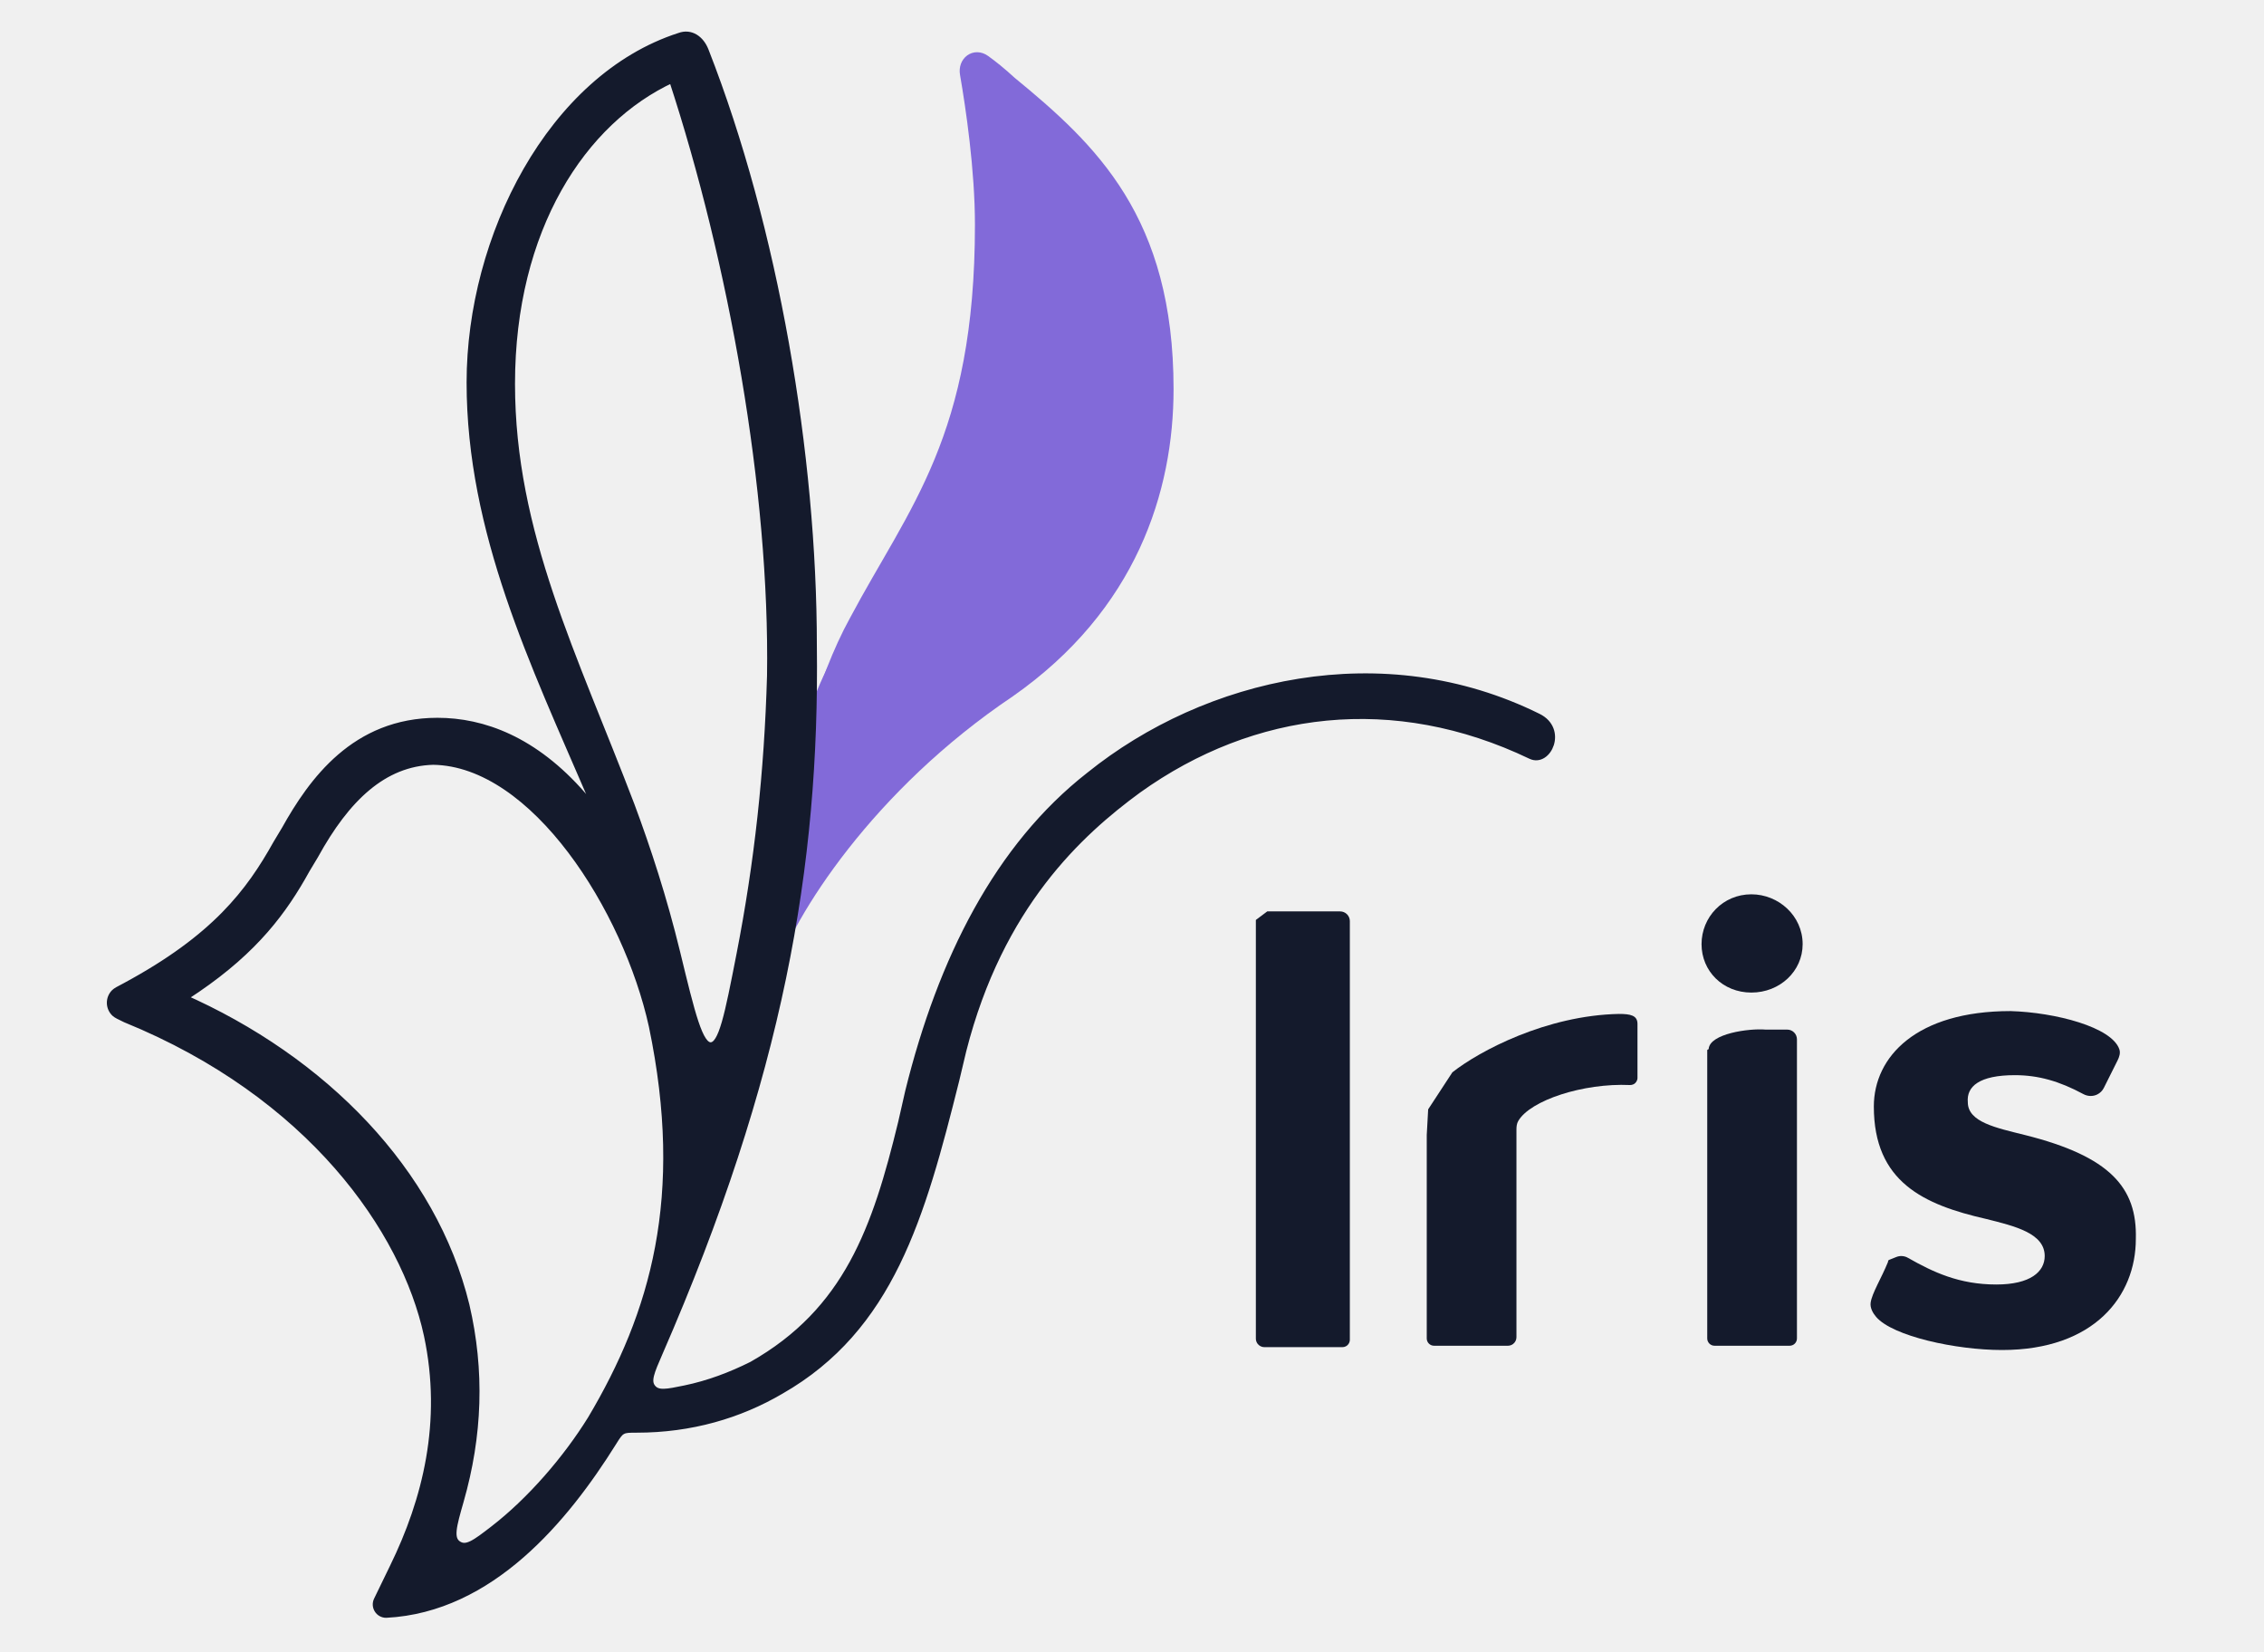
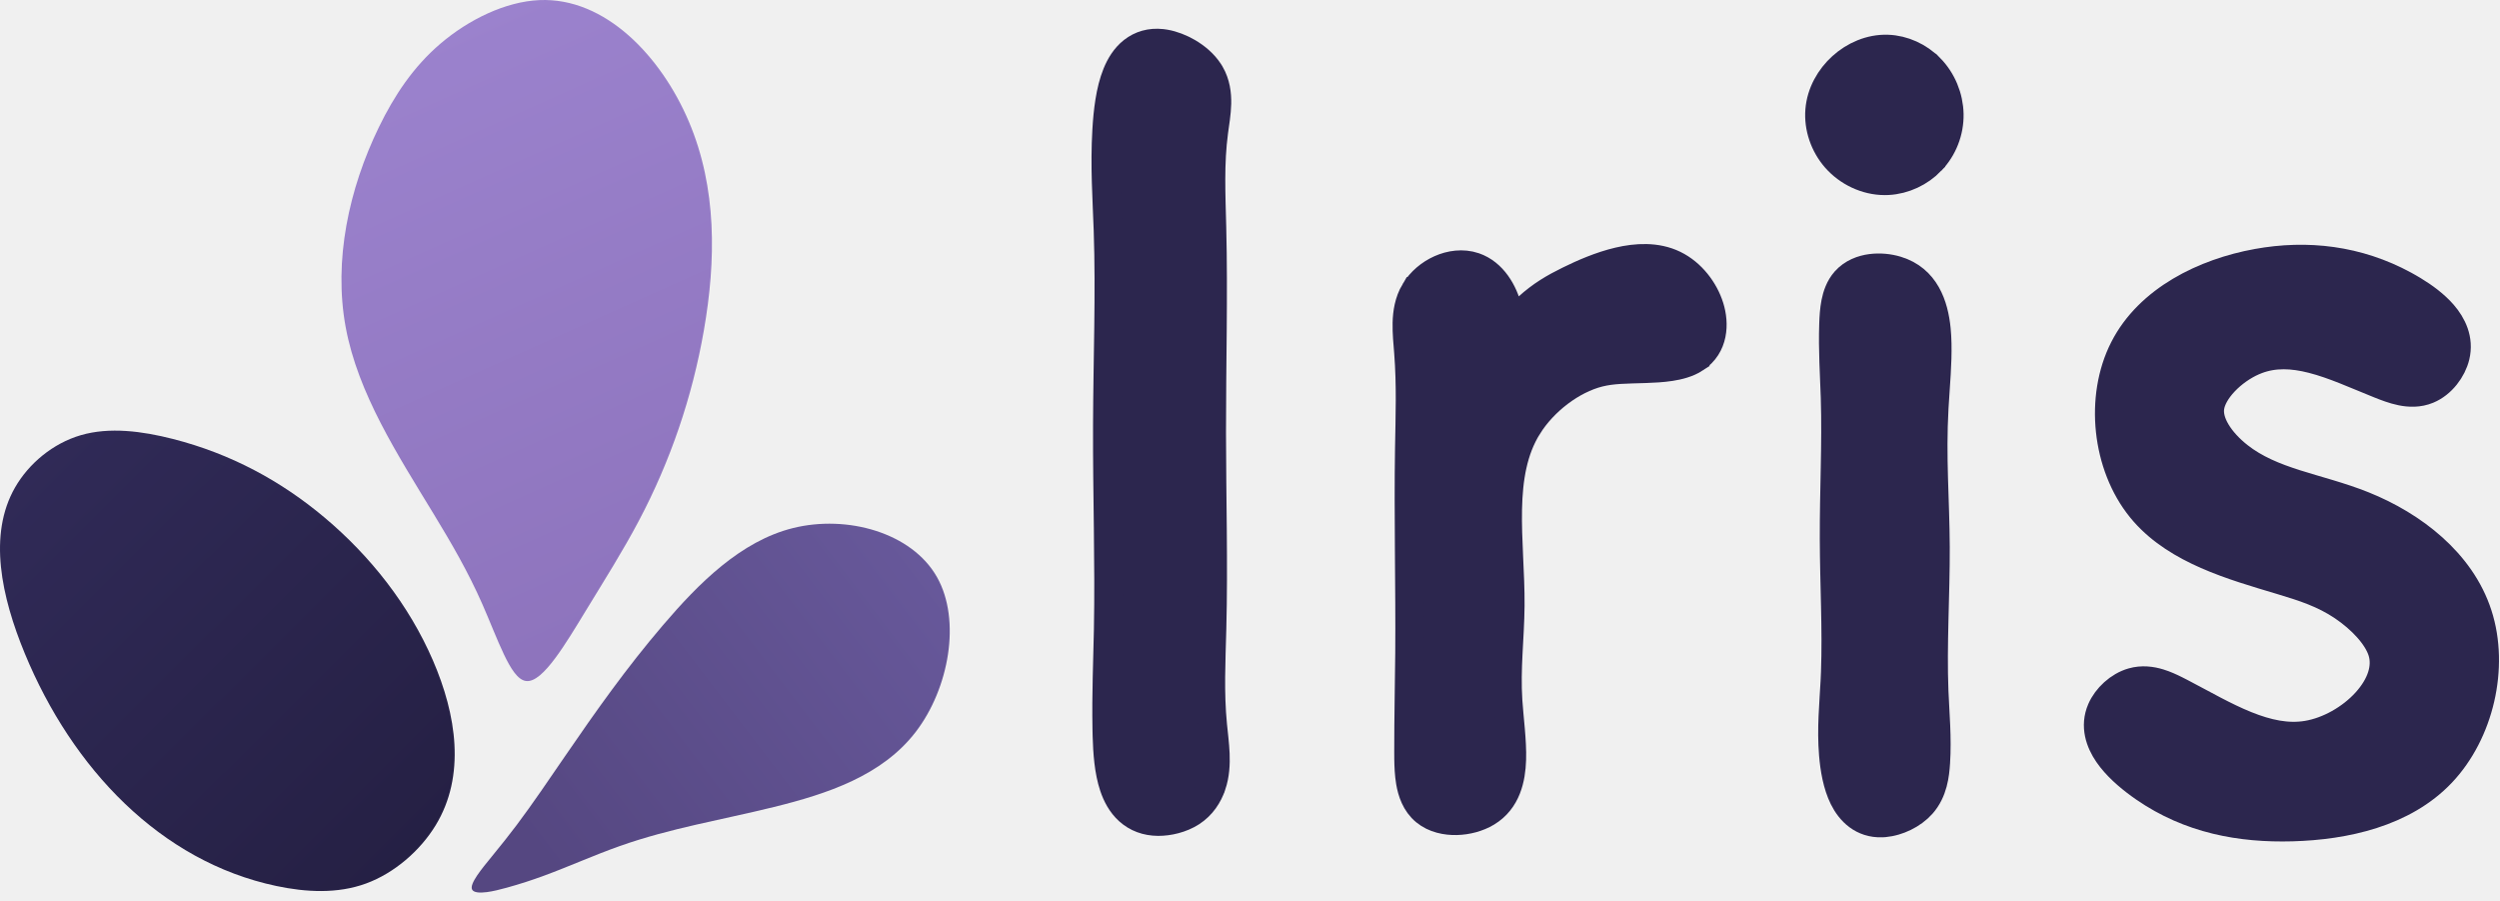
- <svg xmlns="http://www.w3.org/2000/svg" width="159" height="116" viewBox="0 0 159 116" fill="none">
-   <mask id="mask0_127_4" style="mask-type:luminance" maskUnits="userSpaceOnUse" x="0" y="0" width="116" height="116">
-     <path d="M115.821 0H0V115.821H115.821V0Z" fill="white" />
-   </mask>
-   <g mask="url(#mask0_127_4)">
-     <path d="M51.919 72.455C53.386 69.581 53.916 51.564 60.084 43.693C60.122 43.645 60.155 43.595 60.184 43.541C64.294 35.831 68.97 30.744 68.97 15.784C68.97 11.885 68.32 7.516 67.914 5.169C67.782 4.408 68.469 3.883 69.097 4.332C69.593 4.686 70.207 5.174 70.932 5.841C76.621 10.514 81.919 15.455 81.919 27.317C81.919 34.376 79.368 42.529 70.834 48.494C60.977 55.12 55.295 64.009 53.884 68.409C53.869 68.456 53.851 68.501 53.829 68.546L51.919 72.455Z" fill="#826AD9" />
-     <path d="M51.919 72.455C53.391 69.572 55.5 52 60.141 43.622C64.261 35.867 68.97 30.797 68.97 15.784C68.97 11.885 68.32 7.516 67.914 5.169C67.782 4.408 68.469 3.883 69.097 4.332C69.593 4.686 70.207 5.174 70.932 5.841C76.621 10.514 81.919 15.455 81.919 27.317C81.919 34.376 79.368 42.529 70.834 48.494C60.977 55.12 55.295 64.009 53.884 68.409C53.869 68.456 53.851 68.501 53.829 68.546L51.919 72.455Z" stroke="#826AD9" />
-     <path d="M107.519 53.055C97.918 48.455 88.019 49.655 79.918 55.455C75.819 58.455 70.219 63.555 67.618 73.755L67.118 75.855C64.719 85.455 62.519 93.255 54.819 97.655C51.919 99.355 48.519 100.355 44.718 100.355C44.201 100.355 43.942 100.355 43.726 100.467C43.708 100.476 43.692 100.485 43.675 100.495C43.466 100.619 43.325 100.843 43.045 101.292C39.706 106.629 34.482 112.978 27.119 113.355C26.61 113.355 26.276 112.823 26.498 112.365L27.619 110.055C29.919 105.355 31.319 99.855 30.019 93.755C28.419 86.355 21.819 76.855 8.819 71.555C8.396 71.353 8.185 71.252 8.073 71.148C7.659 70.762 7.647 70.109 8.048 69.709C8.157 69.6 8.364 69.492 8.779 69.276L8.819 69.255C15.118 65.855 17.519 62.655 19.419 59.255L20.019 58.255C21.919 54.855 24.919 50.655 30.718 50.655C33.919 50.655 37.519 51.955 40.919 55.855L41.134 56.143C41.279 56.335 41.582 56.187 41.519 55.955C37.519 46.655 33.019 37.355 33.019 26.855C33.019 16.655 38.718 5.455 47.718 2.555C48.519 2.255 49.207 2.761 49.519 3.555C54.419 16.055 57.118 31.955 57.118 45.355C57.309 60.812 54.769 75.54 46.284 95.013C45.711 96.328 45.425 96.985 45.808 97.457C46.191 97.93 46.828 97.798 48.103 97.535C49.752 97.195 51.324 96.602 52.819 95.855C59.519 92.055 61.519 86.255 63.319 78.855L63.819 76.655C66.118 67.355 70.118 59.455 76.519 54.455C84.719 47.855 97.118 44.955 108.019 50.355C109.819 51.247 108.696 53.619 107.519 53.055ZM12.618 70.09C12.618 70.026 12.684 69.984 12.742 70.009C22.781 74.42 30.428 82.294 32.718 91.655C33.794 96.263 33.63 100.811 32.319 105.391C31.814 107.158 31.561 108.041 32.16 108.448C32.759 108.854 33.392 108.366 34.658 107.39C37.251 105.39 39.785 102.456 41.519 99.655C45.919 92.255 48.319 84.055 45.819 72.055C44.019 63.855 37.519 53.555 30.419 53.455C26.919 53.555 24.319 56.055 22.119 60.055L21.519 61.055C19.919 63.955 17.919 66.655 13.819 69.455L12.756 70.164C12.697 70.203 12.618 70.161 12.618 70.09ZM47.218 5.555C40.919 8.455 35.919 16.055 35.919 26.955C35.919 37.455 40.319 46.055 44.319 56.555C45.46 59.616 46.602 63.108 47.52 66.891C48.582 71.27 49.113 73.459 49.918 73.441C50.722 73.423 51.137 71.299 51.967 67.052C53.235 60.561 53.925 54.215 54.118 47.455C54.319 34.455 51.419 18.355 47.218 5.555C47.319 5.555 47.319 5.555 47.218 5.555Z" fill="#141A2C" />
-     <path d="M47.218 5.555C40.919 8.455 35.919 16.055 35.919 26.955C35.919 37.455 40.319 46.055 44.319 56.555C45.46 59.616 46.602 63.108 47.52 66.891C48.582 71.27 49.113 73.459 49.918 73.441C50.722 73.423 51.137 71.299 51.967 67.052C53.235 60.561 53.925 54.215 54.118 47.455C54.319 34.455 51.419 18.355 47.218 5.555ZM47.218 5.555C47.319 5.555 47.319 5.555 47.218 5.555ZM107.519 53.055C97.918 48.455 88.019 49.655 79.918 55.455C75.819 58.455 70.219 63.555 67.618 73.755L67.118 75.855C64.719 85.455 62.519 93.255 54.819 97.655C51.919 99.355 48.519 100.355 44.718 100.355C44.201 100.355 43.942 100.355 43.726 100.467C43.708 100.476 43.692 100.485 43.675 100.495C43.466 100.619 43.325 100.843 43.045 101.292C39.706 106.629 34.482 112.978 27.119 113.355C26.61 113.355 26.276 112.823 26.498 112.365L27.619 110.055C29.919 105.355 31.319 99.855 30.019 93.755C28.419 86.355 21.819 76.855 8.819 71.555C8.396 71.353 8.185 71.252 8.073 71.148C7.659 70.762 7.647 70.109 8.048 69.709C8.157 69.6 8.364 69.492 8.779 69.276L8.819 69.255C15.118 65.855 17.519 62.655 19.419 59.255L20.019 58.255C21.919 54.855 24.919 50.655 30.718 50.655C33.919 50.655 37.519 51.955 40.919 55.855L41.134 56.143C41.279 56.335 41.582 56.187 41.519 55.955C37.519 46.655 33.019 37.355 33.019 26.855C33.019 16.655 38.718 5.455 47.718 2.555C48.519 2.255 49.207 2.761 49.519 3.555C54.419 16.055 57.118 31.955 57.118 45.355C57.309 60.812 54.769 75.54 46.284 95.013C45.711 96.328 45.425 96.985 45.808 97.457C46.191 97.93 46.828 97.798 48.103 97.535C49.752 97.195 51.324 96.602 52.819 95.855C59.519 92.055 61.519 86.255 63.319 78.855L63.819 76.655C66.118 67.355 70.118 59.455 76.519 54.455C84.719 47.855 97.118 44.955 108.019 50.355C109.819 51.247 108.696 53.619 107.519 53.055ZM32.718 91.655C30.428 82.294 22.781 74.42 12.742 70.009C12.684 69.984 12.618 70.026 12.618 70.09C12.618 70.161 12.697 70.203 12.756 70.164L13.819 69.455C17.919 66.655 19.919 63.955 21.519 61.055L22.119 60.055C24.319 56.055 26.919 53.555 30.419 53.455C37.519 53.555 44.019 63.855 45.819 72.055C48.319 84.055 45.919 92.255 41.519 99.655C39.785 102.456 37.251 105.39 34.658 107.39C33.392 108.366 32.759 108.854 32.16 108.448C31.561 108.041 31.814 107.158 32.319 105.391C33.63 100.811 33.794 96.263 32.718 91.655Z" stroke="#141A2C" stroke-width="0.5" />
-   </g>
-   <path d="M88.999 64H94.116C94.297 64 94.471 64.072 94.599 64.2C94.727 64.328 94.799 64.502 94.799 64.683V94.076C94.799 94.275 94.687 94.456 94.51 94.545C94.437 94.581 94.357 94.6 94.276 94.6H88.799C88.61 94.6 88.433 94.511 88.319 94.36C88.241 94.256 88.199 94.13 88.199 94V64.6" fill="#141A2C" />
-   <path d="M102 75.3C103.9 73.8 108.6 71.3 113.7 71.2C114.5 71.2 115 71.3 115 71.9V75.688C115 75.879 114.892 76.054 114.721 76.14C114.642 76.179 114.554 76.197 114.466 76.193C111.202 76.045 107.466 77.262 106.624 78.722C106.523 78.897 106.5 79.103 106.5 79.305V93.9C106.5 94.089 106.411 94.267 106.26 94.38C106.156 94.458 106.03 94.5 105.9 94.5H100.712C100.576 94.5 100.446 94.446 100.35 94.35C100.254 94.254 100.2 94.124 100.2 93.988V79.7L100.3 77.9" fill="#141A2C" />
-   <path d="M119.499 66.3C119.499 64.4 120.999 62.8 122.999 62.8C124.899 62.8 126.599 64.3 126.599 66.3C126.599 68.2 124.999 69.7 122.999 69.7C120.999 69.7 119.499 68.2 119.499 66.3ZM119.949 73.7C119.977 73.7 119.999 73.677 120.001 73.649C120.085 72.588 122.818 72.201 123.999 72.3H125.516C125.697 72.3 125.871 72.372 125.999 72.5C126.127 72.628 126.199 72.802 126.199 72.983V93.988C126.199 94.124 126.145 94.254 126.049 94.35C125.953 94.446 125.823 94.5 125.687 94.5H120.411C120.275 94.5 120.145 94.446 120.049 94.35C119.953 94.254 119.899 94.124 119.899 93.988V73.75C119.899 73.722 119.921 73.7 119.949 73.7Z" fill="#141A2C" />
-   <path d="M132.599 88.578C132.599 88.531 132.628 88.489 132.671 88.471L133.181 88.267C133.445 88.162 133.742 88.184 133.989 88.324C135.763 89.332 137.591 90.2 140.199 90.2C142.599 90.2 143.599 89.3 143.599 88.2C143.599 86.6 141.499 86.1 139.499 85.6C135.099 84.6 131.599 83 131.599 77.7C131.599 74.2 134.599 71 141.199 71C144.335 71.092 148.323 72.121 148.844 73.692C148.929 73.952 148.836 74.226 148.714 74.47L147.752 76.394C147.653 76.593 147.492 76.754 147.293 76.853C146.985 77.007 146.62 76.994 146.316 76.83C144.623 75.918 143.144 75.5 141.499 75.5C138.999 75.5 138.099 76.3 138.199 77.4C138.199 78.8 140.199 79.2 142.199 79.7C148.199 81.2 150.099 83.4 149.999 87C149.999 91 147.099 94.8 140.599 94.8C137.369 94.8 132.931 93.834 131.764 92.48C131.528 92.205 131.325 91.84 131.374 91.481C131.465 90.811 132.138 89.745 132.591 88.621C132.596 88.607 132.599 88.593 132.599 88.578Z" fill="#141A2C" />
+ <svg xmlns="http://www.w3.org/2000/svg" width="261" height="94" viewBox="0 0 261 94" fill="none">
+   <path d="M118.311 5.359C119.144 4.702 120.173 4.404 121.33 4.528L121.672 4.576C122.474 4.716 123.301 5.039 124.032 5.463C124.867 5.946 125.701 6.631 126.26 7.494L126.386 7.698C126.98 8.724 127.11 9.821 127.091 10.8C127.071 11.799 126.88 12.886 126.77 13.715C126.324 17.066 126.487 20.292 126.571 23.734C126.746 30.83 126.54 38.055 126.546 45.142C126.552 51.922 126.752 58.856 126.579 65.627C126.492 69.056 126.318 72.282 126.653 75.722C126.74 76.613 126.884 77.706 126.925 78.717C126.966 79.754 126.913 80.886 126.542 81.981L126.541 81.982C126.185 83.031 125.526 84.078 124.419 84.794L124.418 84.795C123.376 85.467 122.044 85.773 120.954 85.766C119.744 85.757 118.711 85.363 117.899 84.633C117.12 83.932 116.64 83.007 116.331 82.081C115.801 80.493 115.665 78.555 115.616 76.811L115.6 76.076C115.533 72.383 115.686 69.024 115.749 65.733C115.883 58.737 115.634 51.682 115.659 44.397C115.683 37.45 115.956 30.699 115.728 24.033C115.615 20.753 115.369 17.326 115.588 13.593C115.701 11.671 115.945 9.455 116.646 7.728C117.002 6.853 117.52 5.983 118.311 5.359Z" fill="#2C264E" stroke="#2C264E" stroke-width="3" />
+   <path d="M169.054 27.314C170.901 26.88 173.005 26.747 174.848 27.644C176.666 28.529 177.994 30.303 178.545 32.067C179.082 33.786 179.013 36.114 177.049 37.402V37.403C176.263 37.918 175.299 38.154 174.452 38.284C173.58 38.418 172.656 38.461 171.86 38.488C169.815 38.557 168.421 38.538 166.993 38.895C164.185 39.599 161.223 41.83 159.55 44.52H159.549C158.013 46.99 157.53 49.915 157.463 53.166C157.43 54.788 157.5 56.448 157.578 58.147C157.656 59.828 157.741 61.556 157.728 63.234C157.714 64.935 157.596 66.601 157.517 68.204C157.436 69.829 157.389 71.447 157.499 73.182C157.612 74.959 157.95 77.359 157.889 79.297C157.826 81.274 157.352 83.544 155.273 84.802C154.352 85.359 153.204 85.654 152.119 85.679C151.055 85.703 149.814 85.469 148.868 84.69C147.866 83.865 147.477 82.659 147.301 81.631C147.167 80.847 147.131 80.001 147.121 79.217L147.117 78.458C147.113 74.763 147.196 71.465 147.222 68.173C147.275 61.328 147.084 53.789 147.199 46.818C147.255 43.422 147.378 40.236 147.107 36.764C147.037 35.859 146.92 34.751 146.946 33.715C146.973 32.66 147.147 31.488 147.776 30.429H147.777C148.394 29.392 149.372 28.587 150.428 28.117C151.476 27.651 152.763 27.447 153.977 27.861C155.907 28.52 157.028 30.497 157.456 32.255C157.596 32.831 157.671 33.426 157.719 33.962C158.209 33.451 158.793 32.839 159.282 32.374L159.568 32.108C160.99 30.815 162.306 30.053 163.86 29.287C165.337 28.559 167.179 27.754 169.054 27.314Z" fill="#2C264E" stroke="#2C264E" stroke-width="3" />
+   <path d="M195.419 28.016C196.334 27.895 197.287 27.996 198.097 28.243C201.071 29.15 201.986 31.871 202.235 34.406C202.422 36.303 202.28 38.517 202.138 40.566L202.009 42.543C201.712 47.863 202.112 52.065 202.136 57.101C202.147 59.562 202.063 62.141 202.002 64.674C201.941 67.222 201.903 69.738 201.999 72.144C202.093 74.487 202.34 77.01 202.169 79.625V79.626C202.088 80.856 201.906 82.611 200.709 83.959C199.732 85.06 198.181 85.773 196.828 85.898L196.561 85.916C194.523 85.988 193.255 84.702 192.56 83.296C191.89 81.942 191.608 80.252 191.483 78.779C191.254 76.058 191.528 73.447 191.646 71.101L191.686 70.189C191.852 65.631 191.579 61.092 191.562 56.308C191.543 51.177 191.817 46.419 191.665 41.504C191.592 39.131 191.406 36.58 191.504 33.804C191.528 33.129 191.57 32.342 191.718 31.599C191.863 30.869 192.139 30.021 192.742 29.338C193.486 28.495 194.516 28.134 195.419 28.016Z" fill="#2C264E" stroke="#2C264E" stroke-width="3" />
+   <path d="M197.14 5.127C198.79 5.182 200.404 5.928 201.568 7.111H201.569C202.819 8.383 203.548 10.155 203.58 11.921C203.613 13.722 202.92 15.499 201.667 16.795V16.796C200.513 17.989 198.886 18.769 197.188 18.86L196.847 18.869C194.904 18.867 193.01 17.952 191.747 16.513C190.553 15.151 189.907 13.302 190.055 11.51C190.202 9.713 191.133 8.101 192.39 6.965C193.646 5.829 195.341 5.068 197.14 5.127Z" fill="#2C264E" stroke="#2C264E" stroke-width="3" />
+   <path d="M235.736 27.475C240.971 26.521 246.247 27.141 251.101 29.777L251.569 30.039L252.044 30.318C253.156 30.993 254.287 31.822 255.133 32.796C256.105 33.916 256.86 35.432 256.436 37.193C256.101 38.579 255.014 40.056 253.56 40.657C252.601 41.054 251.632 41.008 250.807 40.84C249.993 40.674 249.185 40.36 248.5 40.086C246.004 39.087 243.768 38.046 241.5 37.468C239.432 36.94 237.528 36.856 235.688 37.555L235.32 37.705C234.246 38.176 233.157 38.938 232.309 39.835C231.447 40.745 230.936 41.683 230.812 42.485C230.691 43.262 230.902 44.132 231.454 45.062C232.006 45.993 232.849 46.89 233.806 47.643C235.526 48.996 237.522 49.809 239.758 50.522C241.911 51.207 244.474 51.844 246.834 52.794C251.997 54.871 257.012 58.71 258.781 64.175C260.557 69.657 258.949 76.507 254.993 80.679C251.029 84.86 244.9 86.181 239.404 86.335C234.005 86.486 228.718 85.524 223.957 82.237L223.498 81.912C222.301 81.041 221.036 79.945 220.187 78.708C219.337 77.47 218.738 75.822 219.479 74.101H219.479C220.03 72.824 221.297 71.636 222.718 71.228C223.725 70.939 224.688 71.073 225.51 71.325C226.114 71.51 226.703 71.78 227.239 72.048L227.757 72.312C230.125 73.544 232.307 74.823 234.576 75.737C236.808 76.637 238.912 77.087 240.981 76.739C243.2 76.367 245.533 75.054 247.12 73.311C248.719 71.555 249.339 69.642 248.812 67.986C248.298 66.376 246.621 64.603 244.708 63.313C242.684 61.95 240.639 61.294 238.196 60.56C235.771 59.832 233.011 59.041 230.465 57.923C228.071 56.871 225.751 55.485 223.975 53.475L223.627 53.063C219.995 48.59 219.245 41.488 221.837 36.4C224.449 31.273 230.268 28.471 235.735 27.475H235.736Z" fill="#2C264E" stroke="#2C264E" stroke-width="3" />
+   <path d="M54.914 71.094C55.836 71.236 56.906 70.165 57.992 68.707C59.05 67.286 60.123 65.496 61.169 63.781C63.169 60.502 65.07 57.496 66.717 54.38C70.016 48.14 72.299 41.46 73.516 34.476C74.781 27.218 74.894 19.631 71.942 12.688C69.051 5.889 63.221 -0.292 56.336 0.011C52.783 0.167 48.95 2.049 46.027 4.535C43.166 6.968 41.178 9.98 39.584 13.252C36.433 19.717 34.824 27.196 36.101 34.139C37.377 41.078 41.538 47.481 45.281 53.639C47.121 56.666 48.861 59.635 50.379 63.078C51.163 64.855 51.887 66.759 52.627 68.31C53.338 69.799 54.063 70.963 54.914 71.094Z" fill="url(#paint0_linear_135_102)" />
+   <path d="M28.859 92.497C31.951 93.15 35.234 93.337 38.235 92.236C41.199 91.148 43.89 88.804 45.501 86.159C48.66 80.972 47.672 74.624 45.215 68.945C42.709 63.149 38.674 58.049 33.915 54.047C29.343 50.202 24.103 47.37 18.062 45.828C14.864 45.011 11.441 44.556 8.438 45.434C5.524 46.286 3.006 48.393 1.572 50.89C-1.264 55.83 0.145 62.299 2.585 68.213C7.54 80.217 16.748 89.937 28.859 92.497Z" fill="url(#paint1_linear_135_102)" />
+   <path d="M49.307 92.866C49.466 93.19 50.089 93.236 50.843 93.138C51.486 93.055 52.224 92.869 52.928 92.675C54.309 92.294 55.558 91.886 56.814 91.424C59.429 90.463 62.075 89.268 64.727 88.33C70.025 86.456 75.352 85.603 80.84 84.249C86.406 82.875 92.138 80.985 95.649 76.4C99.106 71.883 100.41 64.752 97.858 60.246C95.219 55.586 88.459 53.732 82.832 55.128C77.362 56.485 72.963 60.913 69.229 65.285C65.416 69.749 62.298 74.155 58.981 78.993C57.324 81.41 55.616 83.935 53.957 86.142C53.155 87.208 52.364 88.2 51.374 89.409C50.309 90.712 49.013 92.266 49.307 92.866Z" fill="url(#paint2_linear_135_102)" />
+   <defs>
+     <linearGradient id="paint0_linear_135_102" x1="41.248" y1="5.06" x2="69.43" y2="67.787" gradientUnits="userSpaceOnUse">
+       <stop stop-color="#9B82CD" />
+       <stop offset="1" stop-color="#8D73BC" />
+     </linearGradient>
+     <linearGradient id="paint1_linear_135_102" x1="4.157" y1="47.605" x2="44.339" y2="87.969" gradientUnits="userSpaceOnUse">
+       <stop stop-color="#302A57" />
+       <stop offset="1" stop-color="#252044" />
+     </linearGradient>
+     <linearGradient id="paint2_linear_135_102" x1="55.43" y1="88.151" x2="95.43" y2="57.605" gradientUnits="userSpaceOnUse">
+       <stop stop-color="#554781" />
+       <stop offset="1" stop-color="#67589A" />
+     </linearGradient>
+   </defs>
</svg>
